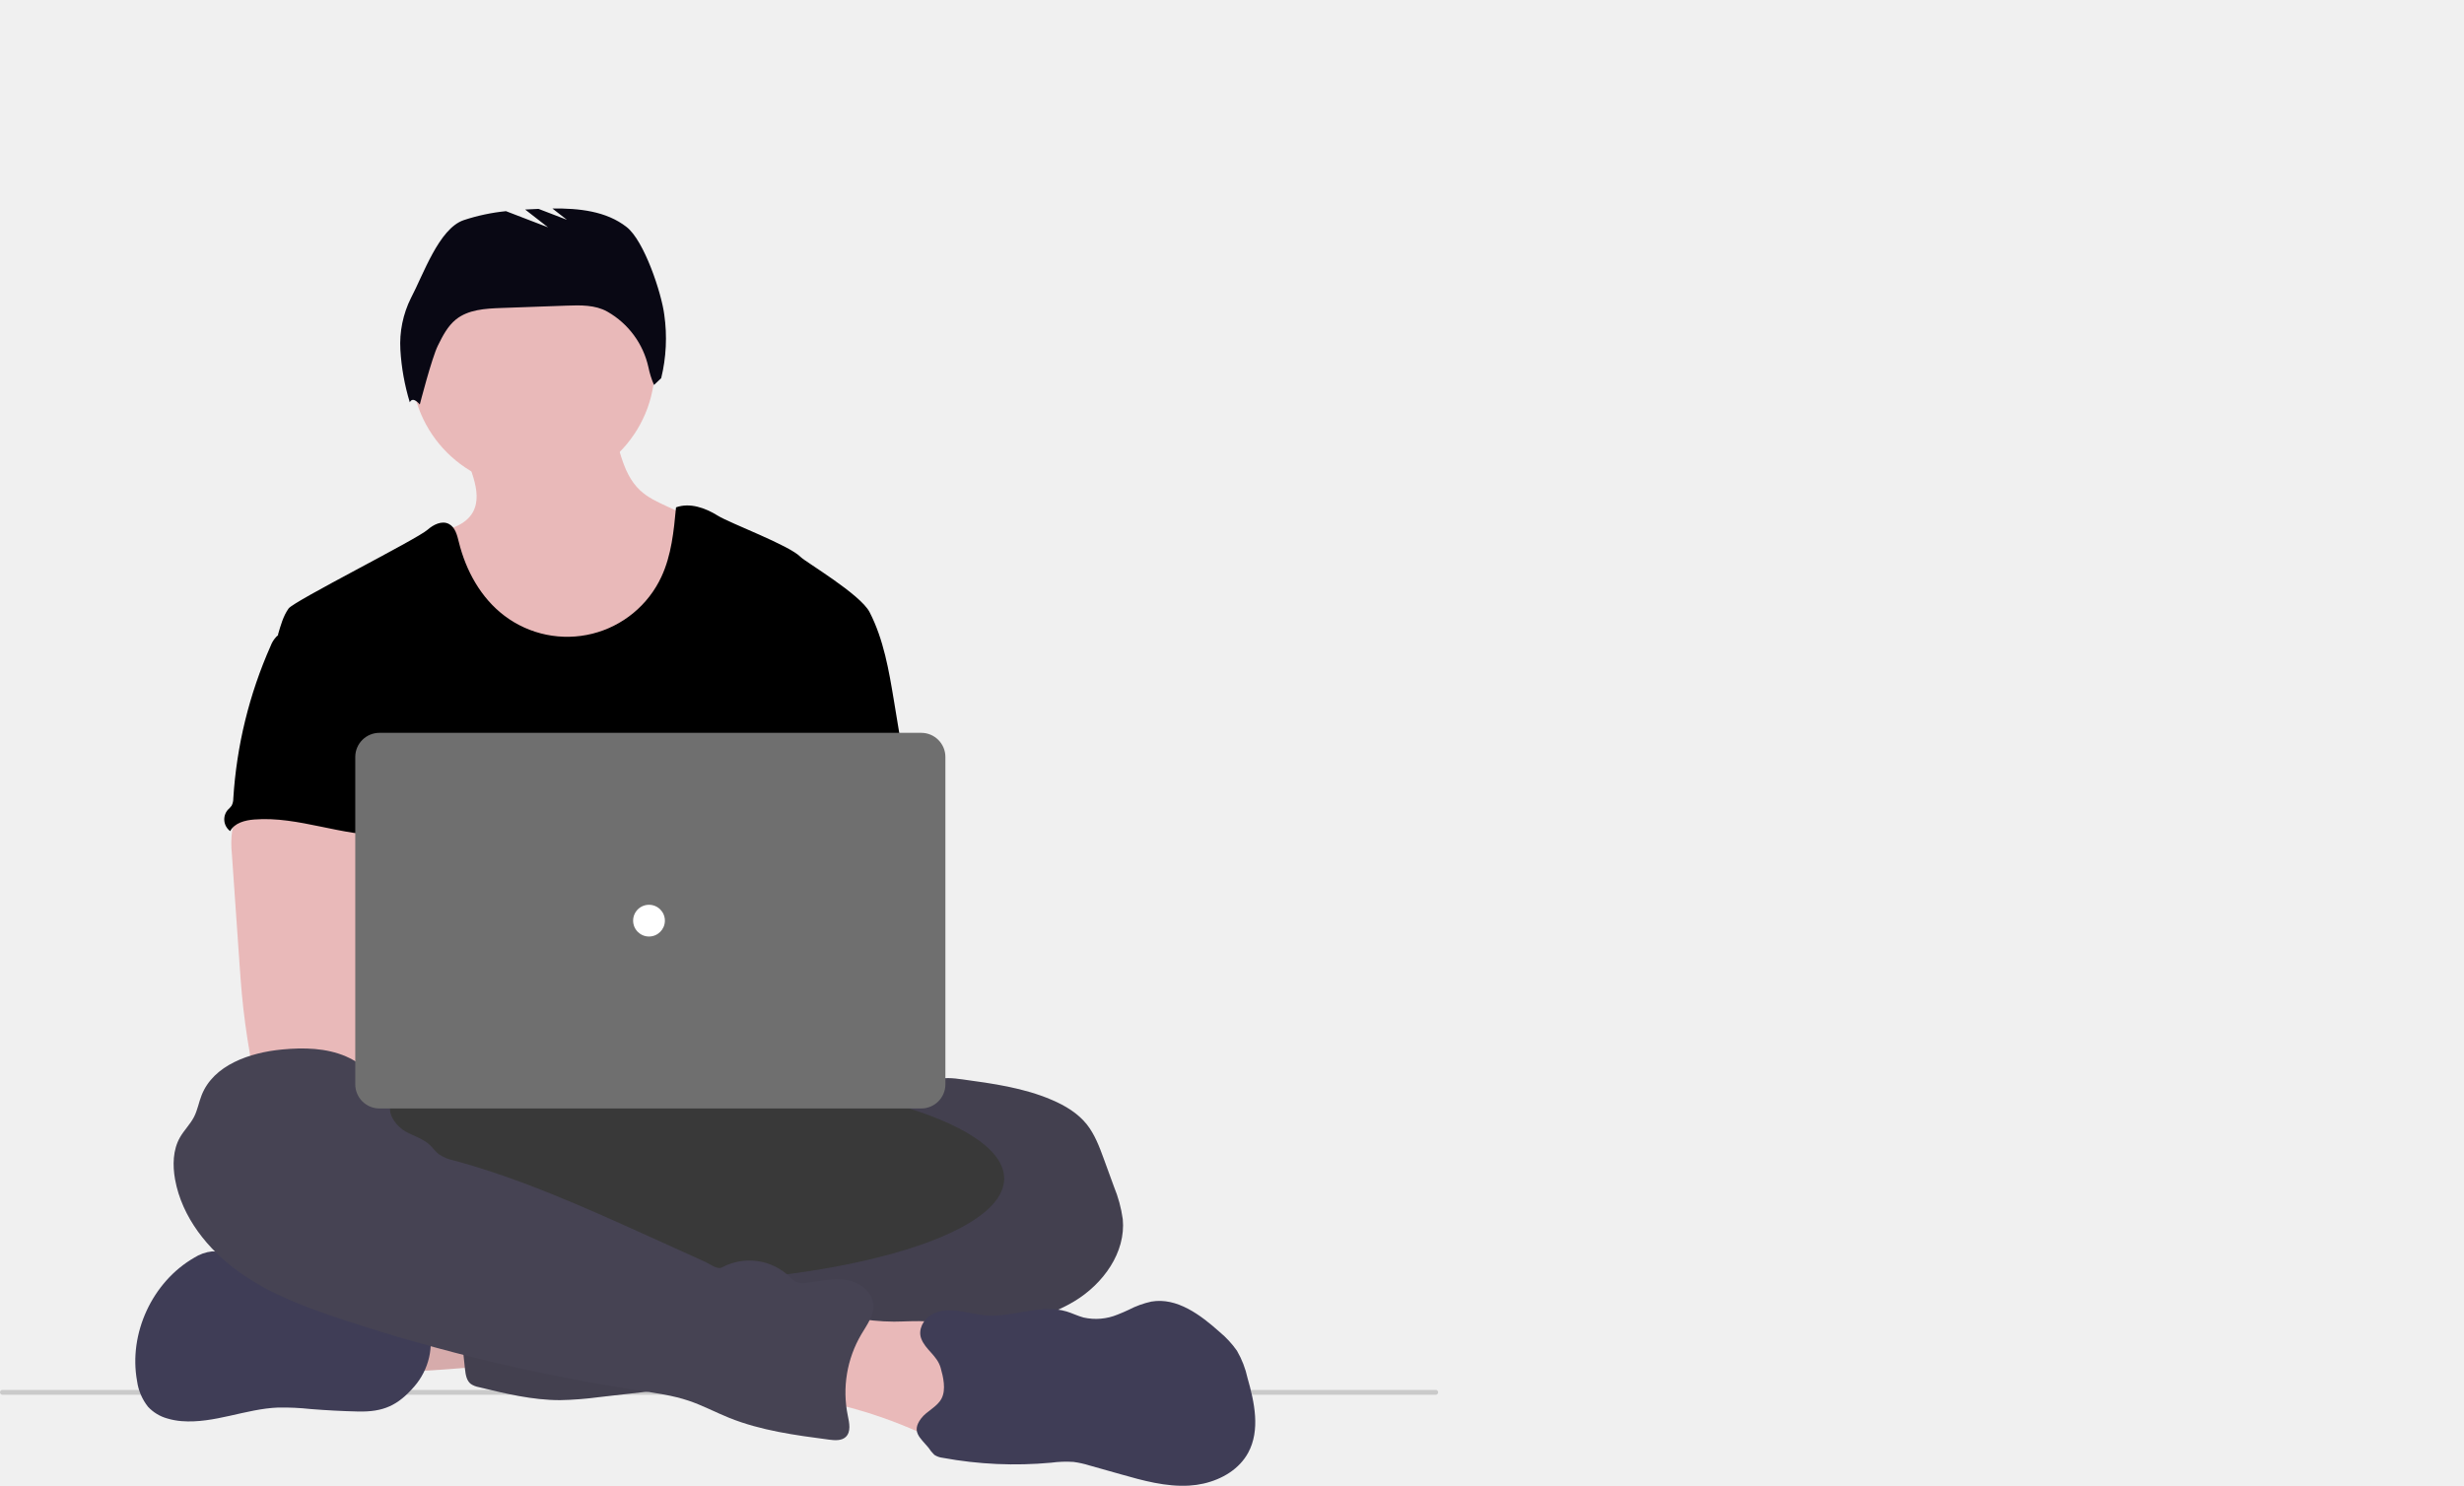
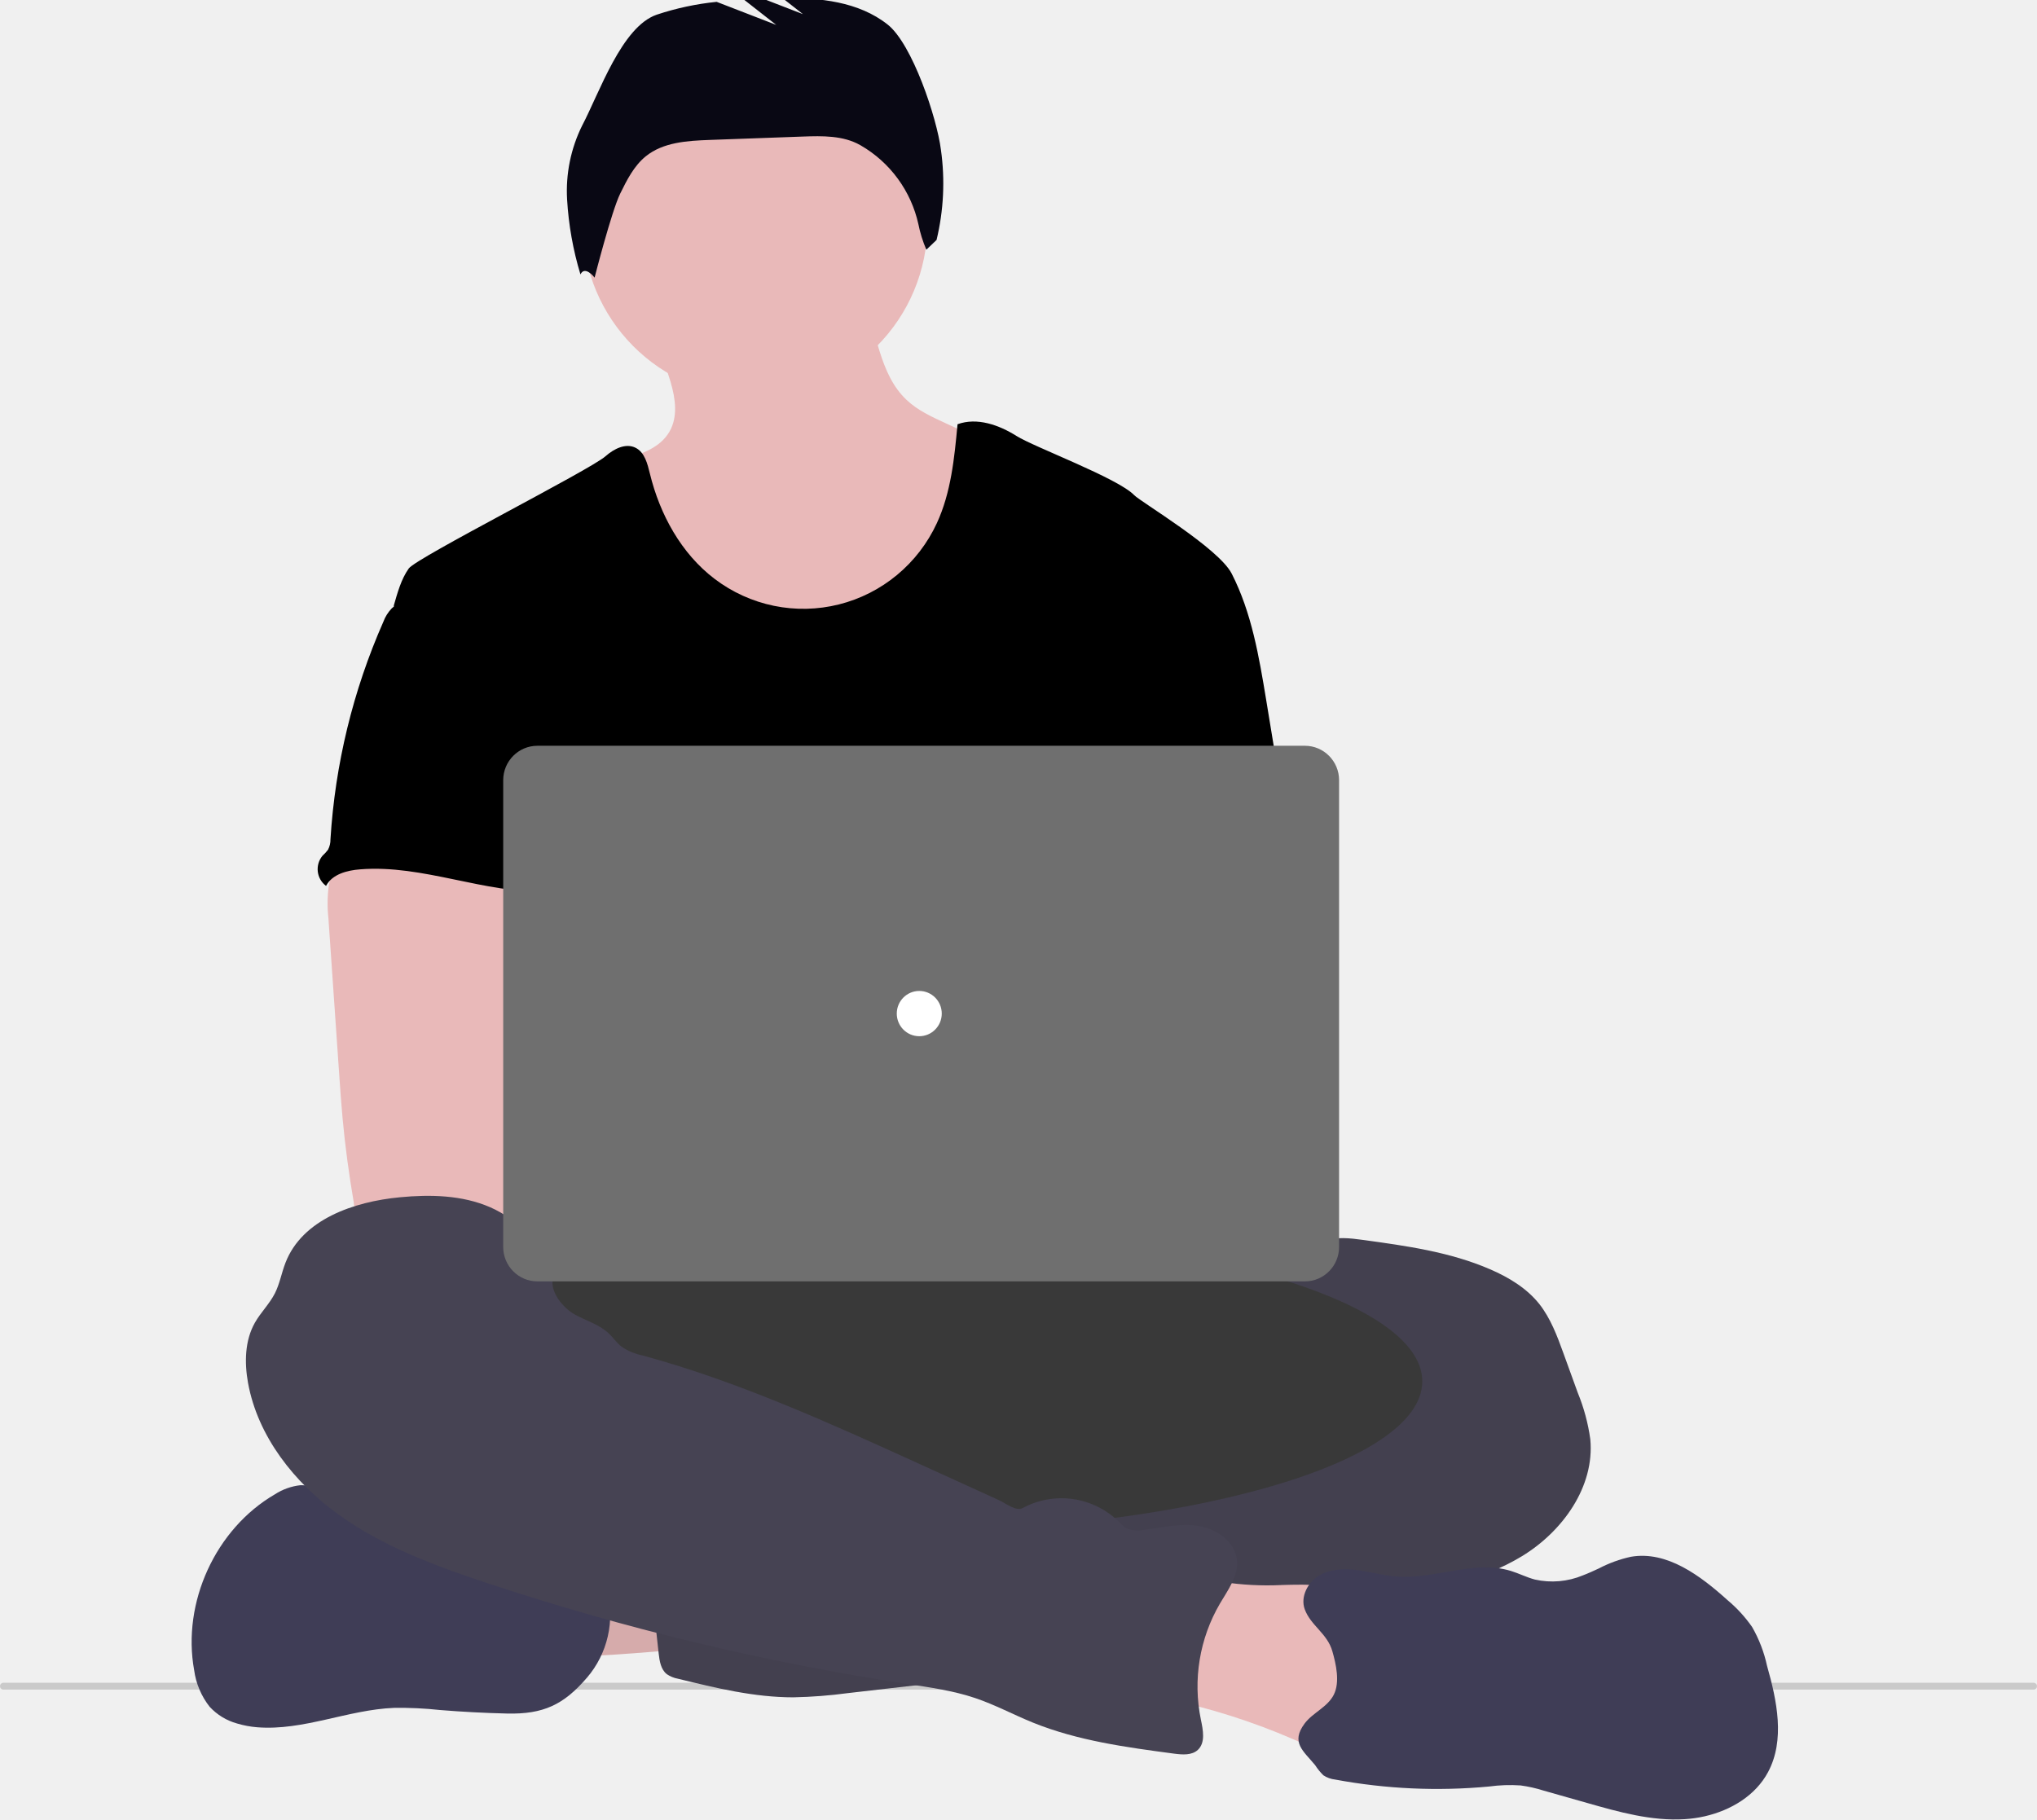
- <svg xmlns="http://www.w3.org/2000/svg" width="514" height="310" viewBox="0 0 514 310" fill="none">
+ <svg xmlns="http://www.w3.org/2000/svg" width="300" height="268" viewBox="0 0 300 268" fill="none">
  <g clip-path="url(#clip0_204_3)">
-     <path d="M299.596 291H0.404C0.289 290.973 0.186 290.909 0.113 290.818C0.04 290.727 0 290.615 0 290.5C0 290.385 0.04 290.273 0.113 290.182C0.186 290.091 0.289 290.027 0.404 290H299.596C299.711 290.027 299.814 290.091 299.887 290.182C299.96 290.273 300 290.385 300 290.5C300 290.615 299.96 290.727 299.887 290.818C299.814 290.909 299.711 290.973 299.596 291Z" fill="#CACACA" />
-     <path d="M81.364 285.844C80.199 283.195 79.095 280.148 80.26 277.5C81.019 275.939 82.325 274.711 83.929 274.048C85.517 273.401 87.191 272.988 88.897 272.823C94.255 272.121 99.676 272.047 105.05 272.602C105.442 275.704 104.614 278.85 103.902 281.847C103.256 284.606 102.886 285.015 100.038 285.158C98.195 285.259 81.8 286.821 81.364 285.844Z" fill="#D6ABAB" />
-     <path d="M194.956 225.395C196.795 224.694 198.821 224.948 200.791 225.213C207.134 226.08 213.571 226.968 219.45 229.501C222.21 230.683 224.838 232.261 226.704 234.584C228.359 236.676 229.326 239.237 230.244 241.759L232.364 247.565C233.265 249.747 233.886 252.034 234.212 254.372C234.875 261.321 230.122 267.872 224.143 271.481C218.165 275.09 211.126 276.377 204.27 277.723C197.414 279.069 190.53 280.56 183.701 282.138C180.516 282.964 177.285 283.6 174.024 284.042C166.715 284.87 159.075 283.65 152.13 286.065C149.37 287.031 146.659 288.467 143.795 289.133C141.891 289.534 139.967 289.827 138.031 290.011L124.887 291.512C122.215 291.869 119.524 292.076 116.828 292.13C111.086 292.13 105.439 290.772 99.864 289.412C99.271 289.308 98.707 289.08 98.208 288.744C97.323 288.049 97.133 286.818 97.007 285.703C96.444 280.769 95.951 275.83 95.527 270.885C95.395 269.278 95.295 267.54 96.174 266.188C97.277 264.533 99.431 264.014 101.396 263.693C109.729 262.33 118.171 261.745 126.613 261.944C129.82 258.737 135.109 258.72 139.31 256.977C140.855 256.267 142.351 255.454 143.786 254.543C151.301 250.159 159.699 247.507 168.369 246.777C170.066 246.726 171.753 246.485 173.397 246.06C176.649 245.049 179.613 242.302 182.953 242.975C183.367 241.833 183.654 240.304 184.609 239.52C185.084 239.117 185.669 238.847 186.105 238.416C187.027 237.483 187.11 236.014 186.972 234.713C186.834 233.411 186.525 232.074 186.861 230.805C187.001 230.324 187.207 229.866 187.474 229.442C189.126 226.587 191.627 225.119 194.956 225.395Z" fill="#464353" />
-     <path opacity="0.05" d="M194.956 225.395C196.795 224.694 198.821 224.948 200.791 225.213C207.134 226.08 213.571 226.968 219.45 229.501C222.21 230.683 224.838 232.261 226.704 234.584C228.359 236.676 229.326 239.237 230.244 241.759L232.364 247.565C233.265 249.747 233.886 252.034 234.212 254.372C234.875 261.321 230.122 267.872 224.143 271.481C218.165 275.09 211.126 276.377 204.27 277.723C197.414 279.069 190.53 280.56 183.701 282.138C180.516 282.964 177.285 283.6 174.024 284.042C166.715 284.87 159.075 283.65 152.13 286.065C149.37 287.031 146.659 288.467 143.795 289.133C141.891 289.534 139.967 289.827 138.031 290.011L124.887 291.512C122.215 291.869 119.524 292.076 116.828 292.13C111.086 292.13 105.439 290.772 99.864 289.412C99.271 289.308 98.707 289.08 98.208 288.744C97.323 288.049 97.133 286.818 97.007 285.703C96.444 280.769 95.951 275.83 95.527 270.885C95.395 269.278 95.295 267.54 96.174 266.188C97.277 264.533 99.431 264.014 101.396 263.693C109.729 262.33 118.171 261.745 126.613 261.944C129.82 258.737 135.109 258.72 139.31 256.977C140.855 256.267 142.351 255.454 143.786 254.543C151.301 250.159 159.699 247.507 168.369 246.777C170.066 246.726 171.753 246.485 173.397 246.06C176.649 245.049 179.613 242.302 182.953 242.975C183.367 241.833 183.654 240.304 184.609 239.52C185.084 239.117 185.669 238.847 186.105 238.416C187.027 237.483 187.11 236.014 186.972 234.713C186.834 233.411 186.525 232.074 186.861 230.805C187.001 230.324 187.207 229.866 187.474 229.442C189.126 226.587 191.627 225.119 194.956 225.395Z" fill="black" />
-     <path d="M86.442 289.258C83.028 293.215 80.017 294.631 74.668 294.502C71.377 294.425 68.091 294.253 64.808 293.988C62.565 293.745 60.308 293.64 58.052 293.672C51.239 293.937 44.665 297.055 37.869 296.509C36.864 296.43 35.871 296.245 34.905 295.957C33.363 295.533 31.97 294.688 30.88 293.518C29.65 291.97 28.861 290.119 28.595 288.159C26.779 278.258 31.756 267.474 40.475 262.433C41.613 261.699 42.906 261.24 44.252 261.093C45.572 261.087 46.877 261.374 48.072 261.931L48.155 261.964C51.697 263.421 54.913 265.567 57.617 268.278C58.028 268.748 58.517 269.142 59.064 269.443C59.61 269.649 60.188 269.757 60.771 269.762L68.025 270.221C69.254 270.257 70.475 270.426 71.668 270.723C72.984 271.182 74.264 271.735 75.5 272.379C79.403 274.123 83.73 274.586 87.948 275.26C88.354 275.282 88.742 275.438 89.052 275.702C89.22 275.911 89.337 276.157 89.394 276.42C89.987 278.637 90.028 280.967 89.514 283.204C89 285.441 87.947 287.519 86.446 289.257L86.442 289.258Z" fill="#3F3D56" />
-     <path d="M188.64 275.701C192.698 275.59 197.252 275.385 200.233 278.118C203.078 280.701 203.451 284.962 203.639 288.8L203.855 293.254C204.023 294.608 203.878 295.982 203.43 297.271C202.458 299.479 199.792 300.544 197.36 300.417C194.929 300.29 192.69 299.225 190.466 298.265C184.426 295.664 178.137 293.683 171.696 292.354C171.907 289.275 172.257 286.21 172.745 283.16C173.082 281.046 173.137 277.509 174.55 275.754C176.046 273.899 177.995 274.904 180.027 275.248C182.877 275.683 185.764 275.837 188.644 275.707L188.64 275.701Z" fill="#E9B9B9" />
-     <path d="M260.388 303.075C258.533 306.514 254.933 308.655 251.069 309.538C250.099 309.757 249.113 309.897 248.121 309.958C243.236 310.261 238.41 308.909 233.702 307.573L227.311 305.771C226.212 305.426 225.086 305.175 223.944 305.021C222.39 304.917 220.829 304.971 219.285 305.181C211.73 305.884 204.113 305.542 196.651 304.165C196.027 304.098 195.427 303.884 194.901 303.541C194.44 303.09 194.031 302.588 193.681 302.046C191.942 299.954 190.071 298.734 192.129 295.978C193.316 294.377 195.519 293.576 196.44 291.739C197.362 289.902 196.772 287.291 196.225 285.392C195.479 282.771 193.029 281.639 192.151 279.233C191.494 277.417 192.598 275.309 194.259 274.321C195.921 273.333 197.974 273.256 199.89 273.51C201.806 273.763 203.683 274.304 205.609 274.453C211.273 274.906 217.064 271.988 222.501 273.632C223.699 273.996 224.831 274.575 226.046 274.896C228.413 275.425 230.886 275.211 233.127 274.283C233.922 273.986 234.7 273.627 235.473 273.272C236.963 272.496 238.551 271.922 240.193 271.565C245.498 270.654 250.417 274.325 254.418 277.906C255.792 279.046 257.008 280.364 258.034 281.825C259.063 283.599 259.808 285.523 260.242 287.527C261.705 292.633 262.916 298.384 260.388 303.075Z" fill="#3F3D56" />
-     <path d="M130.523 267.973C174.12 267.973 209.464 258.089 209.464 245.897C209.464 233.705 174.12 223.822 130.523 223.822C86.925 223.822 51.581 233.705 51.581 245.897C51.581 258.089 86.925 267.973 130.523 267.973Z" fill="#3F3F3F" />
-     <path opacity="0.1" d="M130.523 267.973C174.12 267.973 209.464 258.089 209.464 245.897C209.464 233.705 174.12 223.822 130.523 223.822C86.925 223.822 51.581 233.705 51.581 245.897C51.581 258.089 86.925 267.973 130.523 267.973Z" fill="black" />
-     <path d="M144.677 129.359C141.971 134.587 137.477 138.67 132.013 140.863C128.787 142.038 125.392 142.683 121.96 142.773C118.212 142.944 114.387 142.701 110.864 141.421C106.139 139.71 102.214 136.211 99.272 132.132C96.329 128.053 94.303 123.395 92.542 118.699C91.615 116.254 90.731 113.649 91.168 111.067C94.013 110.421 97.124 109.472 98.593 106.949C99.846 104.786 99.498 102.192 98.775 99.719C98.57 99.018 98.332 98.323 98.096 97.655C97.544 96.055 95.639 93.013 96.992 91.645C97.836 90.778 101.375 90.337 102.595 89.774C106.354 88.041 109.821 85.535 113.95 84.713C117.521 84.001 121.209 84.669 124.775 85.408C125.248 85.477 125.702 85.641 126.111 85.889C126.577 86.281 126.921 86.798 127.105 87.379C128.121 89.851 128.717 92.583 129.534 95.16C130.384 97.859 131.477 100.392 133.525 102.307C135.12 103.803 137.152 104.741 139.139 105.651L144.031 107.892C144.9 108.218 145.689 108.728 146.343 109.388C146.983 110.267 147.365 111.306 147.447 112.39C148.324 118.198 147.354 124.134 144.676 129.361L144.677 129.359Z" fill="#E9B9B9" />
-     <path d="M111.201 101.852C125.225 101.852 136.594 90.486 136.594 76.465C136.594 62.444 125.225 51.078 111.201 51.078C97.177 51.078 85.808 62.444 85.808 76.465C85.808 90.486 97.177 101.852 111.201 101.852Z" fill="#E9B9B9" />
-     <path d="M188.568 158.859L186.481 146.22C185.427 139.879 184.339 133.416 181.392 127.704C179.454 123.962 167.972 117.207 167.04 116.235C164.633 113.74 152.309 109.204 149.716 107.581C147.124 105.959 143.892 104.821 141.022 105.859C140.558 110.799 140.067 115.846 137.969 120.347C136.604 123.275 134.601 125.861 132.107 127.915C129.614 129.97 126.692 131.441 123.557 132.222C120.421 133.003 117.15 133.073 113.984 132.428C110.818 131.783 107.836 130.439 105.256 128.493C100.337 124.79 97.185 119.075 95.717 113.1C95.358 111.644 94.949 109.971 93.608 109.304C92.154 108.575 90.412 109.458 89.192 110.529C86.984 112.51 61.325 125.383 60.199 126.963C59.073 128.543 58.543 130.506 57.991 132.404C64.024 145.838 69.545 159.288 75.579 172.721C75.861 173.227 76.011 173.796 76.015 174.376C75.894 174.978 75.637 175.544 75.264 176.032C72.305 180.784 72.399 186.761 72.725 192.346C73.052 197.931 73.448 203.831 70.955 208.836C70.276 210.211 69.393 211.469 68.746 212.843C67.234 215.956 66.687 225.912 67.571 229.257H192.375C189.996 222.716 190.901 209.592 191.398 202.65C191.746 197.793 190.846 192.941 190.46 188.085C189.612 178.169 190.212 168.76 188.568 158.859Z" fill="black" />
-     <path d="M48.43 173.318C48.21 174.915 48.189 176.534 48.367 178.136L49.951 200.913C50.1 203.062 50.249 205.201 50.448 207.342C50.827 211.498 51.396 215.622 52.104 219.738C52.119 220.323 52.366 220.878 52.791 221.281C53.215 221.684 53.782 221.902 54.367 221.887C61.35 223.366 68.565 223.305 75.692 222.903C86.567 222.296 97.425 220.911 108.316 221.148C111.12 221.211 114.385 221.148 116.088 218.94C117.792 216.733 116.8 213.162 114.581 211.379C112.362 209.597 109.348 209.172 106.499 209.172C102.729 209.133 98.959 209.669 95.199 209.448C91.759 209.14 88.355 208.513 85.031 207.577L75.647 205.243C76.006 202.399 77.087 199.724 78.112 197.026C79.956 192.241 81.678 187.296 81.712 182.172C81.745 177.047 79.815 171.653 75.612 168.717C72.156 166.305 67.709 165.858 63.495 165.957C60.431 166.045 55.137 165.311 52.338 166.509C50.124 167.473 48.844 171.149 48.43 173.318Z" fill="#E9B9B9" />
-     <path d="M81.413 230.948C81.413 231.499 80.547 230.948 80.47 230.357C79.863 225.892 76.318 222.211 72.187 220.423C68.056 218.635 63.355 218.541 58.883 218.966C52.118 219.606 44.531 222.194 42.057 228.513C41.472 229.993 41.207 231.593 40.489 233.011C39.694 234.568 38.397 235.81 37.536 237.322C36.051 239.938 35.99 243.144 36.524 246.103C37.965 253.995 43.364 260.744 49.906 265.419C56.448 270.094 64.093 272.887 71.718 275.406C91.877 282.051 112.56 286.987 133.548 290.163C136.948 290.677 140.381 291.151 143.639 292.244C146.553 293.221 149.28 294.683 152.129 295.831C158.754 298.491 165.88 299.441 172.941 300.373C174.142 300.528 175.524 300.638 176.413 299.822C177.561 298.757 177.18 296.902 176.856 295.374C175.657 289.561 176.663 283.51 179.677 278.397C180.858 276.41 182.395 274.374 182.172 272.072C181.907 269.39 179.235 267.492 176.574 267.061C173.913 266.631 171.208 267.265 168.536 267.613C167.621 267.823 166.661 267.728 165.804 267.343C165.407 267.075 165.047 266.756 164.733 266.394C162.892 264.619 160.537 263.472 158.004 263.118C155.471 262.764 152.891 263.222 150.634 264.424C149.646 264.976 148.15 263.745 147.123 263.282L135.514 258.028C122.174 251.996 108.773 245.936 94.663 242.117C93.538 241.896 92.468 241.451 91.517 240.809C90.816 240.258 90.316 239.507 89.668 238.894C88.26 237.567 86.3 237.034 84.609 236.09C82.919 235.147 81.025 232.841 81.413 230.948Z" fill="#464353" />
-     <path d="M57.679 132.815C57.141 133.377 56.724 134.044 56.453 134.774C51.991 144.828 49.355 155.596 48.67 166.574C48.682 167.11 48.558 167.639 48.311 168.114C48.067 168.43 47.795 168.724 47.499 168.991C47.231 169.31 47.03 169.68 46.91 170.079C46.79 170.478 46.754 170.898 46.802 171.311C46.851 171.725 46.984 172.125 47.193 172.485C47.402 172.845 47.683 173.159 48.019 173.406C48.93 171.69 51.11 171.131 53.047 170.984C62.327 170.25 71.391 174.566 80.698 174.24C80.042 171.971 79.098 169.792 78.562 167.495C76.194 157.302 82.103 146.203 78.479 136.385C77.756 134.42 76.547 132.488 74.643 131.627C73.854 131.309 73.029 131.09 72.187 130.976C69.835 130.552 65.154 128.736 62.879 129.464C62.04 129.735 61.709 130.524 61.014 130.999C59.955 131.677 58.554 131.926 57.679 132.815Z" fill="black" />
-     <path d="M192.175 152.903H79.149C76.366 152.903 74.11 155.159 74.11 157.941V226.235C74.11 229.017 76.366 231.273 79.149 231.273H192.175C194.958 231.273 197.214 229.017 197.214 226.235V157.941C197.214 155.159 194.958 152.903 192.175 152.903Z" fill="#6F6F6F" />
-     <path d="M135.385 195.4C137.215 195.4 138.698 193.917 138.698 192.088C138.698 190.259 137.215 188.777 135.385 188.777C133.556 188.777 132.073 190.259 132.073 192.088C132.073 193.917 133.556 195.4 135.385 195.4Z" fill="white" />
-     <path d="M85.732 62.17C88.291 57.343 91.542 47.723 96.707 45.94C99.575 44.989 102.54 44.358 105.546 44.057L114.325 47.432L109.547 43.717C110.477 43.662 111.407 43.617 112.336 43.581L118.259 45.857L115.229 43.5C120.751 43.444 126.45 44.018 130.729 47.378C134.377 50.243 137.991 61.094 138.575 65.697C139.2 70.098 138.981 74.578 137.931 78.897L136.431 80.323C135.906 79.12 135.512 77.865 135.254 76.578C134.716 74.174 133.684 71.908 132.221 69.925C130.759 67.942 128.9 66.285 126.762 65.06L126.68 65.014C124.165 63.598 121.112 63.664 118.227 63.768L104.525 64.261C101.228 64.379 97.678 64.588 95.108 66.655C93.372 68.051 92.332 70.112 91.343 72.108C90.066 74.685 87.57 84.405 87.57 84.405C87.57 84.405 86.159 82.572 85.484 83.936C84.399 80.373 83.739 76.694 83.519 72.977C83.302 69.242 84.065 65.516 85.731 62.168L85.732 62.17Z" fill="#090814" />
+     <path d="M299.596 248.872H0.404C0.289 248.845 0.186 248.781 0.113 248.689C0.04 248.598 0 248.485 0 248.369C0 248.253 0.04 248.14 0.113 248.049C0.186 247.958 0.289 247.893 0.404 247.866H299.596C299.711 247.893 299.814 247.958 299.887 248.049C299.96 248.14 300 248.253 300 248.369C300 248.485 299.96 248.598 299.887 248.689C299.814 248.781 299.711 248.845 299.596 248.872Z" fill="#CACACA" />
+     <path d="M81.364 243.682C80.199 241.015 79.095 237.948 80.26 235.282C81.019 233.711 82.325 232.474 83.929 231.807C85.517 231.155 87.191 230.74 88.897 230.573C94.255 229.866 99.676 229.792 105.05 230.351C105.442 233.474 104.614 236.641 103.902 239.658C103.256 242.436 102.886 242.847 100.038 242.991C98.195 243.093 81.8 244.665 81.364 243.682Z" fill="#D6ABAB" />
+     <path d="M194.956 182.827C196.795 182.122 198.821 182.377 200.791 182.644C207.134 183.516 213.571 184.411 219.45 186.961C222.21 188.15 224.838 189.739 226.704 192.078C228.359 194.184 229.326 196.762 230.244 199.301L232.364 205.146C233.265 207.343 233.886 209.645 234.212 211.999C234.875 218.994 230.122 225.589 224.143 229.223C218.165 232.856 211.126 234.151 204.27 235.506C197.414 236.862 190.53 238.362 183.701 239.951C180.516 240.783 177.285 241.423 174.024 241.868C166.715 242.701 159.075 241.473 152.13 243.904C149.37 244.876 146.659 246.322 143.795 246.993C141.891 247.396 139.967 247.691 138.031 247.877L124.887 249.388C122.215 249.748 119.524 249.956 116.828 250.01C111.086 250.01 105.439 248.643 99.864 247.274C99.271 247.169 98.707 246.94 98.208 246.601C97.323 245.902 97.133 244.663 97.007 243.54C96.444 238.573 95.951 233.6 95.527 228.622C95.395 227.005 95.295 225.255 96.174 223.894C97.277 222.228 99.431 221.705 101.396 221.382C109.729 220.01 118.171 219.421 126.613 219.621C129.82 216.393 135.109 216.376 139.31 214.621C140.855 213.906 142.351 213.088 143.786 212.17C151.301 207.758 159.699 205.087 168.369 204.353C170.066 204.301 171.753 204.059 173.397 203.631C176.649 202.613 179.613 199.847 182.953 200.525C183.367 199.375 183.654 197.836 184.609 197.047C185.084 196.641 185.669 196.369 186.105 195.936C187.027 194.996 187.11 193.518 186.972 192.207C186.834 190.897 186.525 189.551 186.861 188.274C187.001 187.79 187.207 187.328 187.474 186.901C189.126 184.027 191.627 182.549 194.956 182.827Z" fill="#464353" />
+     <path opacity="0.05" d="M194.956 182.827C196.795 182.122 198.821 182.377 200.791 182.644C207.134 183.516 213.571 184.411 219.45 186.961C222.21 188.15 224.838 189.739 226.704 192.078C228.359 194.184 229.326 196.762 230.244 199.301L232.364 205.146C233.265 207.343 233.886 209.645 234.212 211.999C234.875 218.994 230.122 225.589 224.143 229.223C218.165 232.856 211.126 234.151 204.27 235.506C197.414 236.862 190.53 238.362 183.701 239.951C180.516 240.783 177.285 241.423 174.024 241.868C166.715 242.701 159.075 241.473 152.13 243.904C149.37 244.876 146.659 246.322 143.795 246.993C141.891 247.396 139.967 247.691 138.031 247.877L124.887 249.388C122.215 249.748 119.524 249.956 116.828 250.01C111.086 250.01 105.439 248.643 99.864 247.274C99.271 247.169 98.707 246.94 98.208 246.601C97.323 245.902 97.133 244.663 97.007 243.54C96.444 238.573 95.951 233.6 95.527 228.622C95.395 227.005 95.295 225.255 96.174 223.894C97.277 222.228 99.431 221.705 101.396 221.382C109.729 220.01 118.171 219.421 126.613 219.621C129.82 216.393 135.109 216.376 139.31 214.621C140.855 213.906 142.351 213.088 143.786 212.17C151.301 207.758 159.699 205.087 168.369 204.353C170.066 204.301 171.753 204.059 173.397 203.631C176.649 202.613 179.613 199.847 182.953 200.525C183.367 199.375 183.654 197.836 184.609 197.047C185.084 196.641 185.669 196.369 186.105 195.936C187.027 194.996 187.11 193.518 186.972 192.207C186.834 190.897 186.525 189.551 186.861 188.274C187.001 187.79 187.207 187.328 187.474 186.901C189.126 184.027 191.627 182.549 194.956 182.827Z" fill="black" />
+     <path d="M86.442 247.119C83.028 251.103 80.017 252.528 74.668 252.398C71.377 252.32 68.091 252.148 64.808 251.881C62.565 251.636 60.308 251.53 58.052 251.563C51.239 251.829 44.665 254.968 37.869 254.419C36.864 254.339 35.871 254.153 34.905 253.863C33.363 253.436 31.97 252.585 30.88 251.407C29.65 249.849 28.861 247.985 28.595 246.013C26.779 236.045 31.756 225.189 40.475 220.114C41.613 219.375 42.906 218.913 44.252 218.764C45.572 218.759 46.877 219.047 48.072 219.609L48.155 219.642C51.697 221.109 54.913 223.269 57.617 225.998C58.028 226.471 58.517 226.868 59.064 227.17C59.61 227.378 60.188 227.487 60.771 227.492L68.025 227.954C69.254 227.991 70.475 228.16 71.668 228.46C72.984 228.922 74.264 229.479 75.5 230.126C79.403 231.882 83.73 232.349 87.948 233.026C88.354 233.049 88.742 233.206 89.052 233.472C89.22 233.683 89.337 233.93 89.394 234.194C89.987 236.427 90.028 238.772 89.514 241.024C89 243.277 87.947 245.368 86.446 247.117L86.442 247.119Z" fill="#3F3D56" />
+     <path d="M188.64 233.471C192.698 233.359 197.252 233.152 200.233 235.904C203.078 238.504 203.451 242.793 203.639 246.658L203.855 251.141C204.023 252.505 203.878 253.888 203.43 255.186C202.458 257.409 199.792 258.481 197.36 258.353C194.929 258.225 192.69 257.153 190.466 256.186C184.426 253.568 178.137 251.574 171.696 250.236C171.907 247.136 172.257 244.05 172.745 240.98C173.082 238.852 173.137 235.291 174.55 233.524C176.046 231.657 177.995 232.668 180.027 233.015C182.877 233.453 185.764 233.607 188.644 233.476L188.64 233.471Z" fill="#E9B9B9" />
+     <path d="M260.388 261.029C258.533 264.491 254.933 266.646 251.069 267.535C250.099 267.755 249.113 267.896 248.121 267.957C243.236 268.263 238.41 266.902 233.702 265.557L227.311 263.743C226.212 263.395 225.086 263.142 223.944 262.988C222.39 262.883 220.829 262.937 219.285 263.149C211.73 263.856 204.113 263.512 196.651 262.126C196.027 262.058 195.427 261.843 194.901 261.498C194.44 261.043 194.031 260.538 193.681 259.992C191.942 257.887 190.071 256.659 192.129 253.884C193.316 252.272 195.519 251.466 196.44 249.616C197.362 247.767 196.772 245.139 196.225 243.227C195.479 240.588 193.029 239.449 192.151 237.027C191.494 235.198 192.598 233.076 194.259 232.082C195.921 231.087 197.974 231.009 199.89 231.265C201.806 231.52 203.683 232.065 205.609 232.215C211.273 232.67 217.064 229.733 222.501 231.387C223.699 231.754 224.831 232.338 226.046 232.66C228.413 233.193 230.886 232.978 233.127 232.044C233.922 231.744 234.7 231.382 235.473 231.025C236.963 230.244 238.551 229.666 240.193 229.307C245.498 228.39 250.417 232.086 254.418 235.691C255.792 236.839 257.008 238.165 258.034 239.636C259.063 241.422 259.808 243.359 260.242 245.376C261.705 250.517 262.916 256.306 260.388 261.029Z" fill="#3F3D56" />
+     <path d="M130.523 225.691C174.12 225.691 209.464 215.741 209.464 203.467C209.464 191.193 174.12 181.243 130.523 181.243C86.925 181.243 51.581 191.193 51.581 203.467C51.581 215.741 86.925 225.691 130.523 225.691Z" fill="#3F3F3F" />
+     <path opacity="0.1" d="M130.523 225.691C174.12 225.691 209.464 215.741 209.464 203.467C209.464 191.193 174.12 181.243 130.523 181.243C86.925 181.243 51.581 191.193 51.581 203.467C51.581 215.741 86.925 225.691 130.523 225.691Z" fill="black" />
+     <path d="M144.677 86.147C141.971 91.41 137.477 95.52 132.013 97.728C128.787 98.911 125.392 99.56 121.96 99.65C118.212 99.823 114.387 99.578 110.864 98.289C106.139 96.567 102.214 93.045 99.272 88.938C96.329 84.832 94.303 80.143 92.542 75.415C91.615 72.954 90.731 70.332 91.168 67.731C94.013 67.081 97.124 66.126 98.593 63.586C99.846 61.408 99.498 58.797 98.775 56.308C98.57 55.602 98.332 54.902 98.096 54.23C97.544 52.619 95.639 49.557 96.992 48.18C97.836 47.307 101.375 46.863 102.595 46.296C106.354 44.551 109.821 42.029 113.95 41.201C117.521 40.484 121.209 41.156 124.775 41.901C125.248 41.97 125.702 42.135 126.111 42.385C126.577 42.78 126.921 43.3 127.105 43.884C128.121 46.374 128.717 49.124 129.534 51.718C130.384 54.435 131.477 56.985 133.525 58.913C135.12 60.419 137.152 61.364 139.139 62.28L144.031 64.536C144.9 64.864 145.689 65.377 146.343 66.041C146.983 66.926 147.365 67.973 147.447 69.064C148.324 74.91 147.354 80.886 144.676 86.149L144.677 86.147Z" fill="#E9B9B9" />
+     <path d="M111.201 58.455C125.225 58.455 136.594 47.013 136.594 32.898C136.594 18.783 125.225 7.34 111.201 7.34C97.177 7.34 85.808 18.783 85.808 32.898C85.808 47.013 97.177 58.455 111.201 58.455Z" fill="#E9B9B9" />
+     <path d="M188.568 115.844L186.481 103.121C185.427 96.737 184.339 90.231 181.392 84.48C179.454 80.713 167.972 73.913 167.04 72.935C164.633 70.423 152.309 65.856 149.716 64.223C147.124 62.589 143.892 61.444 141.022 62.489C140.558 67.462 140.067 72.543 137.969 77.074C136.604 80.022 134.601 82.625 132.107 84.693C129.614 86.762 126.692 88.243 123.557 89.029C120.421 89.815 117.15 89.886 113.984 89.237C110.818 88.587 107.836 87.233 105.256 85.275C100.337 81.547 97.185 75.794 95.717 69.779C95.358 68.312 94.949 66.629 93.608 65.957C92.154 65.223 90.412 66.112 89.192 67.19C86.984 69.185 61.325 82.144 60.199 83.734C59.073 85.325 58.543 87.302 57.991 89.213C64.024 102.736 69.545 116.276 75.579 129.799C75.861 130.309 76.011 130.882 76.015 131.466C75.894 132.072 75.637 132.642 75.264 133.133C72.305 137.916 72.399 143.934 72.725 149.556C73.052 155.179 73.448 161.118 70.955 166.157C70.276 167.541 69.393 168.808 68.746 170.191C67.234 173.325 66.687 183.348 67.571 186.715H192.375C189.996 180.131 190.901 166.918 191.398 159.929C191.746 155.039 190.846 150.156 190.46 145.267C189.612 135.285 190.212 125.812 188.568 115.844Z" fill="black" />
+     <path d="M48.43 130.401C48.21 132.009 48.189 133.638 48.367 135.251L49.951 158.18C50.1 160.344 50.249 162.497 50.448 164.653C50.827 168.837 51.396 172.989 52.104 177.132C52.119 177.721 52.366 178.28 52.791 178.685C53.215 179.091 53.782 179.311 54.367 179.296C61.35 180.785 68.565 180.724 75.692 180.318C86.567 179.707 97.425 178.313 108.316 178.551C111.12 178.615 114.385 178.551 116.088 176.329C117.792 174.107 116.8 170.512 114.581 168.717C112.362 166.923 109.348 166.495 106.499 166.495C102.729 166.457 98.959 166.996 95.199 166.773C91.759 166.463 88.355 165.832 85.031 164.89L75.647 162.54C76.006 159.676 77.087 156.984 78.112 154.268C79.956 149.451 81.678 144.473 81.712 139.314C81.745 134.155 79.815 128.724 75.612 125.768C72.156 123.34 67.709 122.89 63.495 122.99C60.431 123.079 55.137 122.34 52.338 123.546C50.124 124.517 48.844 128.217 48.43 130.401Z" fill="#E9B9B9" />
+     <path d="M81.413 188.417C81.413 188.973 80.547 188.417 80.47 187.823C79.863 183.328 76.318 179.622 72.187 177.822C68.056 176.021 63.355 175.927 58.883 176.355C52.118 176.999 44.531 179.605 42.057 185.967C41.472 187.456 41.207 189.067 40.489 190.495C39.694 192.061 38.397 193.312 37.536 194.834C36.051 197.468 35.99 200.696 36.524 203.674C37.965 211.619 43.364 218.414 49.906 223.12C56.448 227.826 64.093 230.637 71.718 233.174C91.877 239.863 112.56 244.833 133.548 248.03C136.948 248.547 140.381 249.025 143.639 250.125C146.553 251.108 149.28 252.581 152.129 253.736C158.754 256.414 165.88 257.37 172.941 258.309C174.142 258.464 175.524 258.575 176.413 257.753C177.561 256.681 177.18 254.814 176.856 253.276C175.657 247.424 176.663 241.332 179.677 236.185C180.858 234.185 182.395 232.135 182.172 229.818C181.907 227.118 179.235 225.206 176.574 224.773C173.913 224.34 171.208 224.979 168.536 225.329C167.621 225.54 166.661 225.445 165.804 225.056C165.407 224.787 165.047 224.466 164.733 224.102C162.892 222.315 160.537 221.16 158.004 220.804C155.471 220.447 152.891 220.908 150.634 222.118C149.646 222.674 148.15 221.435 147.123 220.968L135.514 215.679C122.174 209.607 108.773 203.506 94.663 199.662C93.538 199.439 92.468 198.991 91.517 198.345C90.816 197.79 90.316 197.034 89.668 196.417C88.26 195.081 86.3 194.544 84.609 193.594C82.919 192.644 81.025 190.323 81.413 188.417Z" fill="#464353" />
+     <path d="M57.679 89.625C57.141 90.192 56.724 90.863 56.453 91.598C51.991 101.72 49.355 112.56 48.67 123.612C48.682 124.151 48.558 124.684 48.311 125.162C48.067 125.48 47.795 125.775 47.499 126.045C47.231 126.366 47.03 126.738 46.91 127.14C46.79 127.542 46.754 127.964 46.802 128.381C46.851 128.797 46.984 129.199 47.193 129.562C47.402 129.925 47.683 130.241 48.019 130.49C48.93 128.762 51.11 128.199 53.047 128.051C62.327 127.312 71.391 131.657 80.698 131.328C80.042 129.045 79.098 126.851 78.562 124.539C76.194 114.277 82.103 103.103 78.479 93.219C77.756 91.242 76.547 89.297 74.643 88.43C73.854 88.11 73.029 87.89 72.187 87.775C69.835 87.347 65.154 85.519 62.879 86.253C62.04 86.525 61.709 87.319 61.014 87.797C59.955 88.48 58.554 88.731 57.679 89.625Z" fill="black" />
+     <path d="M192.175 109.849H79.149C76.366 109.849 74.11 112.12 74.11 114.92V183.673C74.11 186.474 76.366 188.744 79.149 188.744H192.175C194.958 188.744 197.214 186.474 197.214 183.673V114.92C197.214 112.12 194.958 109.849 192.175 109.849Z" fill="#6F6F6F" />
+     <path d="M135.385 152.631C137.215 152.631 138.698 151.138 138.698 149.297C138.698 147.456 137.215 145.963 135.385 145.963C133.556 145.963 132.073 147.456 132.073 149.297C132.073 151.138 133.556 152.631 135.385 152.631Z" fill="white" />
+     <path d="M85.732 18.506C88.291 13.647 91.542 3.963 96.707 2.167C99.575 1.21 102.54 0.575 105.546 0.272L114.325 3.67L109.547 -0.07C110.477 -0.126 111.407 -0.171 112.336 -0.207L118.259 2.084L115.229 -0.288C120.751 -0.345 126.45 0.233 130.729 3.616C134.377 6.5 137.991 17.424 138.575 22.058C139.2 26.488 138.981 30.998 137.931 35.346L136.431 36.782C135.906 35.571 135.512 34.307 135.254 33.011C134.716 30.591 133.684 28.31 132.221 26.314C130.759 24.317 128.9 22.649 126.762 21.416L126.68 21.37C124.165 19.945 121.112 20.011 118.227 20.115L104.525 20.611C101.228 20.731 97.678 20.941 95.108 23.022C93.372 24.427 92.332 26.502 91.343 28.511C90.066 31.106 87.57 40.891 87.57 40.891C87.57 40.891 86.159 39.045 85.484 40.418C84.399 36.832 83.739 33.128 83.519 29.386C83.302 25.627 84.065 21.876 85.731 18.505L85.732 18.506Z" fill="#090814" />
  </g>
  <defs>
    <clipPath id="clip0_204_3">
-       <rect width="514" height="310" fill="white" />
+       <rect width="300" height="268" fill="white" />
    </clipPath>
  </defs>
</svg>
